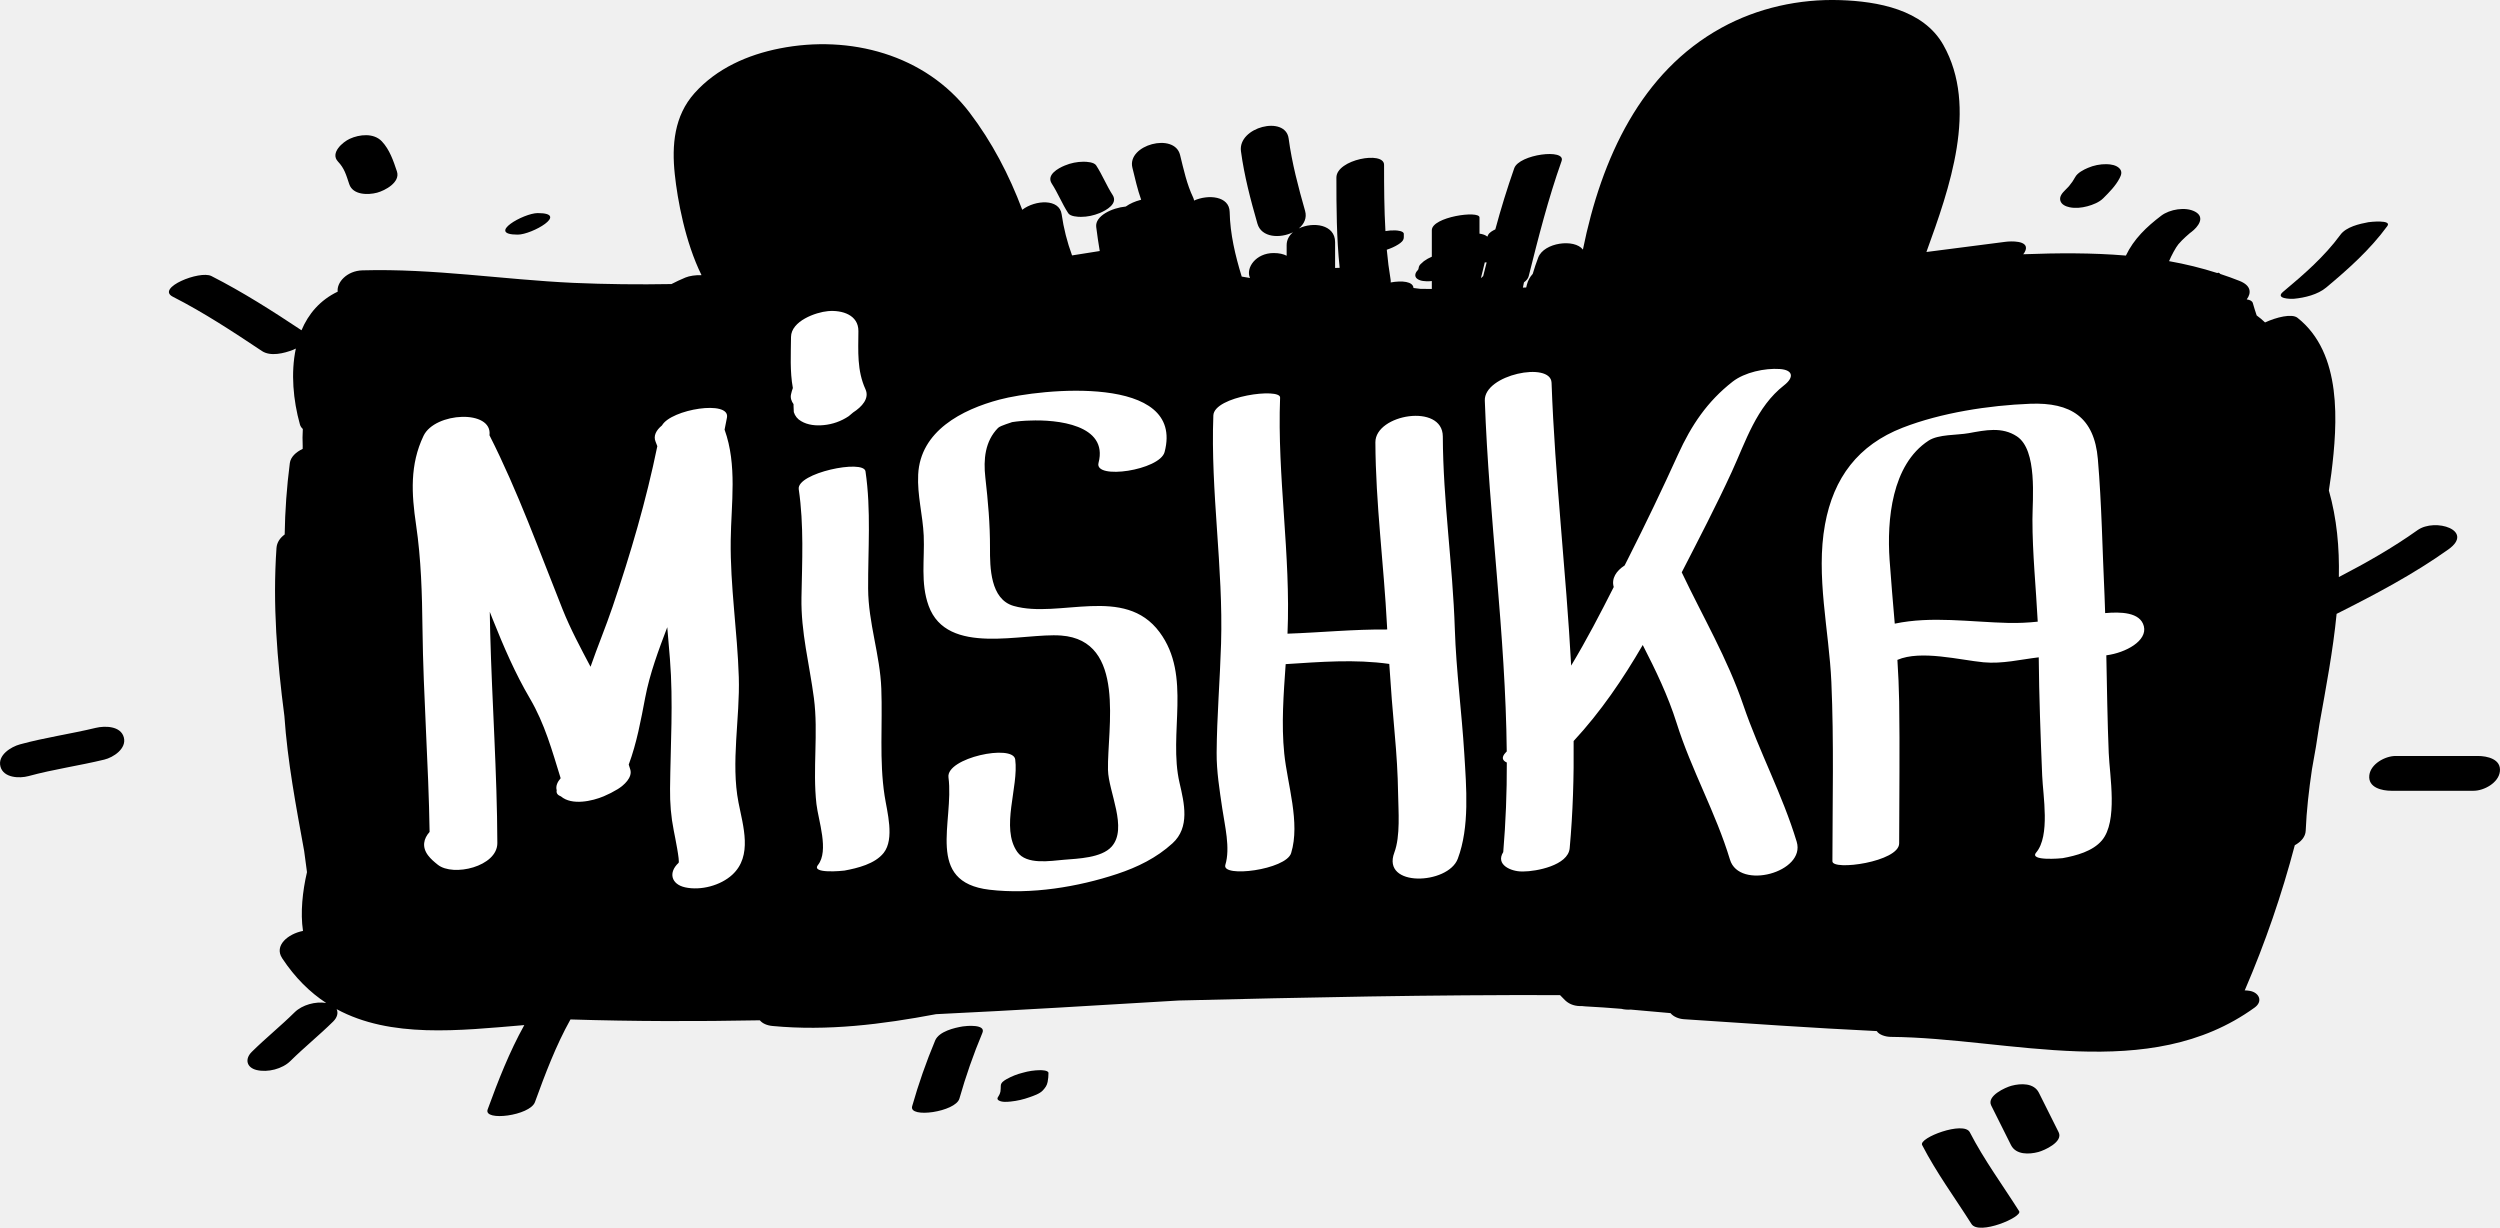
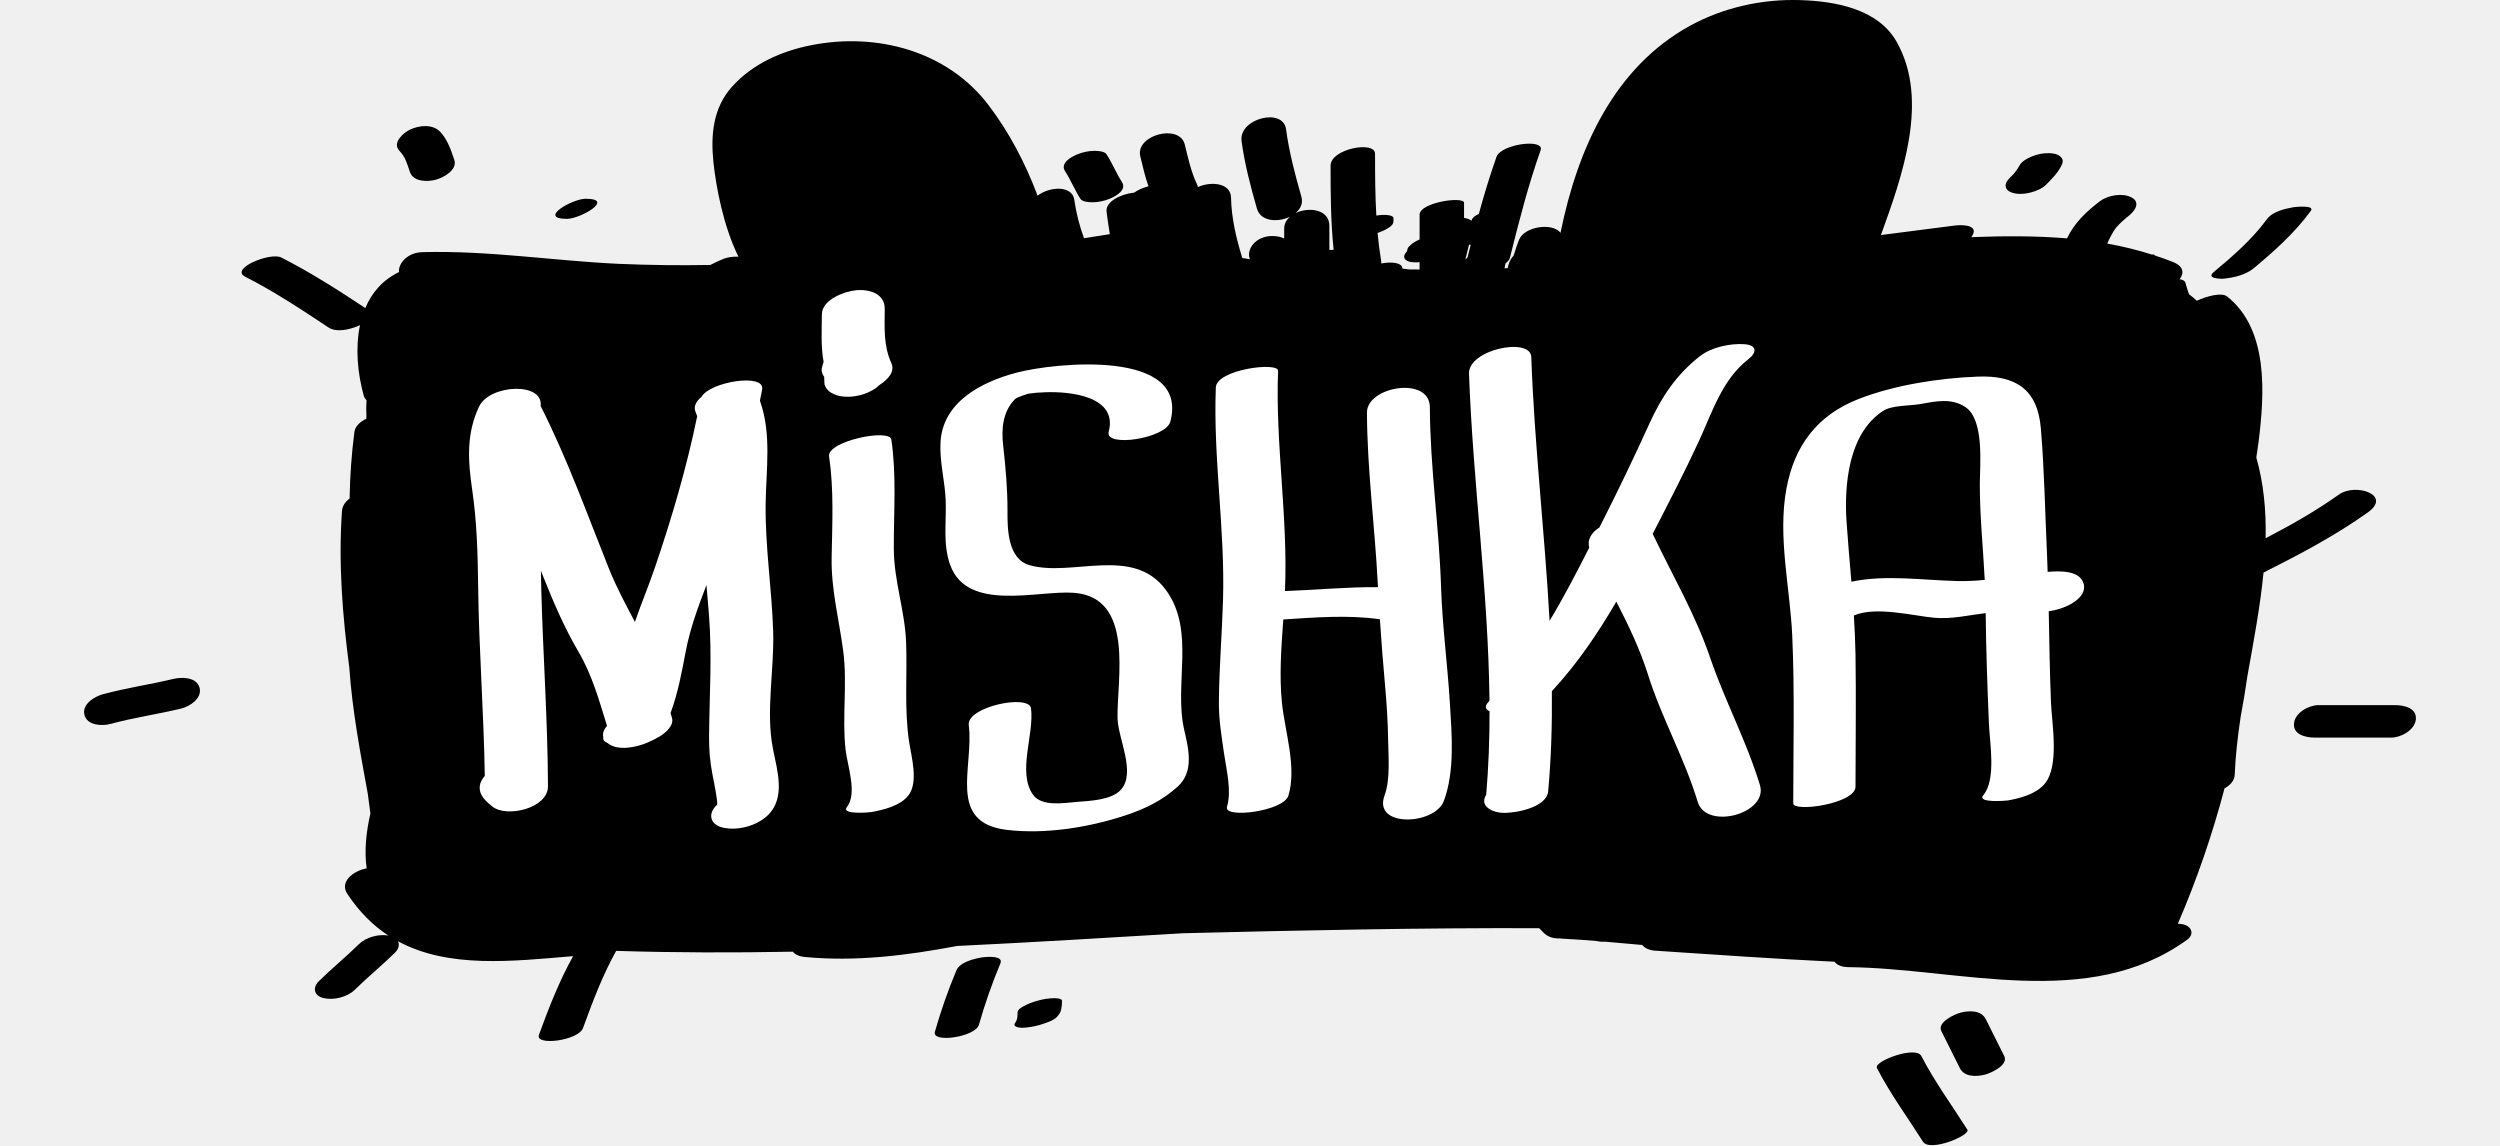
- <svg xmlns="http://www.w3.org/2000/svg" width="148.051" height="72.707" viewBox="0 0 148.051 72.707">
+ <svg xmlns="http://www.w3.org/2000/svg" width="155" height="71" viewBox="0 0 148.051 72.707">
  <path d="M143.165 31.397c-1.481 1.055-3.053 1.942-4.657 2.777.037-1.747-.119-3.465-.591-5.127.051-.333.102-.667.145-1.002.375-3.005.657-7.122-2.003-9.224-.335-.265-1.249-.035-1.922.274a4.64 4.64 0 0 0-.496-.415 14.922 14.922 0 0 1-.229-.735c-.035-.12-.168-.188-.36-.215.285-.383.263-.818-.419-1.092a18.59 18.59 0 0 0-1.143-.413c-.067-.072-.126-.096-.172-.058l-.006.003c-.938-.3-1.893-.533-2.859-.705.138-.331.396-.813.552-1 .132-.157.279-.3.429-.439.062-.057.125-.111.188-.165l.069-.061.084-.062c.38-.288.846-.865.221-1.202-.57-.307-1.507-.142-2.007.238-.863.655-1.626 1.379-2.092 2.361-2.01-.169-4.05-.155-6.079-.078a.757.757 0 0 0 .141-.25c.184-.585-.908-.525-1.188-.488-1.562.205-3.125.407-4.688.604 1.367-3.773 3.083-8.578 1.001-12.264-1.19-2.106-3.906-2.579-6.098-2.652-2.436-.081-4.898.461-7.036 1.636-4.762 2.618-7.11 7.71-8.21 13.138-.497-.657-2.301-.425-2.645.468-.124.32-.229.645-.327.972-.16.174-.282.386-.345.637-.015.056-.027.111-.041.167l-.196.007c.02-.104.041-.207.064-.31.146-.109.247-.232.28-.366.574-2.296 1.156-4.588 1.948-6.82.269-.756-2.511-.399-2.804.426a51.17 51.17 0 0 0-1.12 3.622c-.165.078-.356.187-.425.326-.017.034-.031.07-.047.104-.107-.093-.271-.151-.466-.178v-.959c0-.432-2.823-.034-2.823.757v1.568a2.329 2.329 0 0 0-.472.266l-.19.172a.373.373 0 0 0-.12.245c-.007.026-.013.053-.023.078-.017.022-.032.046-.052.066-.126.128-.184.335-.027.467.19.16.508.167.738.159.048-.002.097-.007.146-.011v.468a75.61 75.61 0 0 1-.675-.006l-.411-.051c-.021-.385-.676-.452-1.351-.328a.524.524 0 0 0-.001-.148 23.602 23.602 0 0 1-.229-1.79c.237-.079.471-.18.68-.313.159-.102.328-.224.328-.43v-.194c0-.18-.412-.204-.499-.208a2.849 2.849 0 0 0-.589.041c-.075-1.305-.081-2.615-.081-3.925 0-.84-2.824-.315-2.823.757 0 1.786.009 3.57.193 5.343a2.477 2.477 0 0 0-.27.009v-1.532c0-1.045-1.297-1.22-2.147-.809.313-.262.489-.622.37-1.039-.403-1.414-.778-2.827-.974-4.287-.188-1.394-3.017-.677-2.824.756.196 1.46.57 2.873.975 4.287.235.828 1.338.889 2.104.51-.227.196-.373.452-.373.76v.63c-.189-.098-.439-.16-.77-.16-1.057 0-1.671.885-1.4 1.477a41.915 41.915 0 0 1-.491-.083c-.382-1.248-.686-2.514-.714-3.83-.02-.942-1.27-1.049-2.108-.672a.571.571 0 0 0-.049-.168c-.385-.804-.567-1.674-.78-2.533-.332-1.35-3.158-.601-2.823.756.157.638.3 1.281.519 1.898l-.056.014c-.3.081-.601.205-.854.387-.832.079-1.828.565-1.752 1.208.058.478.131.953.209 1.427-.546.091-1.092.177-1.639.26a11.905 11.905 0 0 1-.618-2.443c-.131-.924-1.555-.854-2.332-.26-.774-2.062-1.796-4.019-3.122-5.761-2.621-3.439-7.097-4.613-11.242-3.794-1.9.376-3.735 1.184-5.043 2.646-1.21 1.353-1.352 3.089-1.17 4.805.158 1.493.61 4.005 1.584 5.976-.35-.012-.709.041-.949.139-.283.117-.561.248-.833.388a95.043 95.043 0 0 1-5.803-.07c-4.179-.194-8.301-.86-12.497-.742-.923.026-1.534.719-1.465 1.262-1.046.502-1.733 1.315-2.143 2.287-1.732-1.15-3.479-2.266-5.335-3.211-.689-.351-3.3.707-2.285 1.224 1.84.938 3.561 2.072 5.278 3.216.512.341 1.32.133 1.842-.07.03-.012.09-.039.165-.077-.306 1.44-.157 3.067.241 4.493.03.11.093.198.172.27a9.289 9.289 0 0 0-.007 1.015l-.002.165c-.4.189-.712.48-.76.839a37.38 37.38 0 0 0-.305 4.229c-.272.199-.462.469-.485.798-.233 3.345.037 6.652.467 9.95.185 2.694.69 5.344 1.172 7.999.058.416.113.832.167 1.249-.265 1.133-.398 2.395-.237 3.482-.881.171-1.729.866-1.233 1.617.765 1.158 1.644 2.018 2.606 2.649-.633-.103-1.42.11-1.871.555-.818.809-1.715 1.531-2.533 2.339-.429.424-.314.935.289 1.078.651.155 1.516-.06 1.997-.535.817-.808 1.715-1.531 2.533-2.339.248-.245.308-.517.204-.731 3.21 1.735 7.235 1.27 11.114.943-.882 1.589-1.542 3.273-2.17 4.997-.262.719 2.507.373 2.801-.436.61-1.675 1.237-3.343 2.103-4.895 3.741.117 7.479.122 11.215.051.149.182.416.305.746.336 3.27.311 6.489-.096 9.688-.699 4.789-.229 9.577-.525 14.366-.809 7.527-.186 15.056-.346 22.587-.32.1.109.204.215.314.318.272.256.621.345.979.33.062.009.128.016.199.019a69.72 69.72 0 0 1 2.141.145c.156.04.341.059.559.046h.005c.782.067 1.563.14 2.346.208.171.214.497.342.792.361 3.804.25 7.612.522 11.423.703.14.229.536.34.82.343 7.067.06 15.278 2.804 21.558-1.736.501-.362.273-.877-.264-.984a1.992 1.992 0 0 0-.326-.034c.008-.016.018-.03.023-.045a60.72 60.72 0 0 0 2.945-8.552c.365-.198.632-.494.646-.86.049-1.189.188-2.406.371-3.639a63.27 63.27 0 0 0 .441-2.66c.387-2.169.806-4.367 1.018-6.541 2.28-1.147 4.538-2.335 6.622-3.819 1.565-1.117-.784-1.883-1.832-1.137zm-55.33-15.046a1.13 1.13 0 0 0-.134.123c.073-.312.149-.623.228-.934h.111c-.068.27-.138.541-.205.811z" />
  <path d="M63.261 12.626c.127.196.562.217.753.217.377.001.759-.083 1.106-.225.404-.166 1.101-.559.77-1.07-.363-.562-.609-1.19-.975-1.754-.127-.196-.562-.217-.754-.217a2.914 2.914 0 0 0-1.105.226c-.404.165-1.101.558-.77 1.069.363.562.61 1.191.975 1.754zm-42.578-1.719c.216.647 1.111.647 1.648.504.472-.127 1.39-.616 1.175-1.26-.208-.624-.433-1.293-.893-1.78-.479-.507-1.324-.417-1.902-.151-.412.19-1.177.838-.695 1.349.382.405.478.772.667 1.338zm9.977 2.988c.843 0 3.073-1.276 1.186-1.276-.843 0-3.074 1.276-1.186 1.276zm91.902-1.621c.346.072.717.032 1.055-.059.321-.086.7-.234.941-.477.355-.355.728-.729.962-1.178.104-.198.174-.399-.005-.587-.188-.197-.507-.245-.763-.251a2.695 2.695 0 0 0-1.106.22c-.252.106-.621.294-.756.553a2.964 2.964 0 0 1-.351.513l-.023.027a.578.578 0 0 0-.028.032c-.064.067-.13.133-.195.199-.158.158-.346.365-.279.614.063.241.333.349.548.394zm13.299 5.418c.631-.061 1.395-.246 1.894-.662 1.319-1.102 2.603-2.248 3.623-3.642.288-.393-1.049-.243-1.118-.23-.534.099-1.316.276-1.661.746-.949 1.296-2.164 2.349-3.391 3.374-.498.415.441.434.653.414zm10.879 27.077h-4.872c-.616 0-1.475.468-1.556 1.139-.09.739.754.922 1.304.922h4.871c.617 0 1.475-.468 1.557-1.139.09-.739-.754-.922-1.304-.922zM57.021 60.784c-.498.08-1.412.296-1.639.831a34.65 34.65 0 0 0-1.364 3.897c-.211.733 2.571.333 2.798-.451a34.575 34.575 0 0 1 1.363-3.897c.222-.527-.966-.412-1.158-.38zm4.581 2.591a3.893 3.893 0 0 0-1.029.152 3.87 3.87 0 0 0-.968.383c-.141.084-.338.2-.338.39a3.075 3.075 0 0 1-.021.346.755.755 0 0 1-.113.272c-.064.082-.108.179.018.253.196.114.502.083.712.062a4.713 4.713 0 0 0 1.099-.252c.243-.085.613-.207.795-.407.149-.164.241-.286.284-.501.035-.177.05-.349.05-.529-.001-.166-.422-.168-.489-.169zm55.05 3.676c-.354-.686-3.043.331-2.823.757.844 1.638 1.939 3.122 2.923 4.677.436.689 3.04-.414 2.823-.757-.982-1.554-2.079-3.039-2.923-4.677zm4.092-2.338c-.294-.588-1.067-.563-1.624-.414-.35.094-1.485.598-1.199 1.17l1.169 2.339c.294.588 1.068.562 1.624.414.35-.094 1.486-.598 1.199-1.171l-1.169-2.338zM5.668 43.105c-1.486.359-3.006.571-4.481.975-.537.146-1.342.641-1.16 1.318.181.675 1.128.709 1.664.562 1.476-.403 2.995-.615 4.482-.975.541-.13 1.338-.651 1.16-1.318-.185-.685-1.124-.692-1.665-.562z" />
  <path d="M43.752 40.106c-.083-2.707-.514-5.396-.479-8.108.028-2.194.393-4.45-.363-6.554.047-.239.097-.477.141-.717.195-1.055-3.3-.497-3.849.468-.346.283-.523.621-.377.965.037.087.069.175.102.263-.662 3.233-1.584 6.364-2.645 9.498-.406 1.199-.896 2.37-1.31 3.565-.587-1.114-1.181-2.214-1.658-3.408-1.386-3.464-2.636-6.965-4.326-10.299.192-1.543-3.232-1.381-3.907.032-.816 1.709-.711 3.434-.442 5.262.303 2.061.356 4.086.381 6.167.048 4.012.361 8.016.421 12.027-.357.397-.466.889-.092 1.388.163.217.365.385.576.554.913.73 3.533.108 3.528-1.283-.014-4.16-.314-8.312-.424-12.471a99.221 99.221 0 0 1-.024-1.222l.173.438c.646 1.618 1.322 3.191 2.205 4.696.876 1.491 1.315 3.092 1.819 4.719-.19.219-.305.467-.234.715-.04.181.071.294.253.363.645.552 1.858.277 2.532-.007.29-.122.566-.263.834-.427.348-.215.891-.686.735-1.17l-.088-.281c.475-1.281.716-2.612.975-3.965.275-1.441.789-2.805 1.307-4.171.053.625.107 1.249.157 1.872.206 2.577.033 5.118.008 7.696-.009.854.054 1.648.221 2.484.068.345.37 1.824.283 1.904-.617.57-.438 1.268.389 1.45.923.203 2.1-.106 2.795-.749 1.209-1.117.638-2.871.364-4.28-.46-2.362.093-5.008.019-7.414zm8.44.682c-.074-2.007-.771-3.897-.781-5.925-.011-2.327.183-4.635-.156-6.949-.107-.732-4.093.101-3.953 1.059.312 2.129.199 4.268.161 6.412-.037 2.063.472 3.934.737 5.958.271 2.073-.085 4.195.15 6.271.11.971.758 2.768.09 3.612-.424.537 1.482.345 1.568.33.775-.143 1.809-.395 2.324-1.048.659-.835.198-2.448.054-3.387-.32-2.08-.115-4.236-.194-6.333zm16.479-3.35c-2.081-2.809-5.943-.787-8.64-1.554-1.39-.396-1.407-2.292-1.403-3.428.004-1.439-.115-2.757-.276-4.184-.119-1.061-.024-2.14.753-2.93.143-.146.866-.339.817-.342a8.098 8.098 0 0 1 1.077-.094c1.562-.067 4.654.234 4.056 2.506-.269 1.019 3.629.435 3.913-.643 1.224-4.64-7.352-3.749-9.774-3.106-2.231.592-4.692 1.862-4.819 4.438-.062 1.23.274 2.401.328 3.62.061 1.403-.2 2.802.291 4.155 1.092 3.01 5.57 1.59 7.849 1.761 3.88.29 2.722 5.519 2.772 7.955.027 1.3 1.192 3.461.213 4.549-.601.668-2 .706-2.817.774-.821.069-2.221.315-2.768-.465-1.002-1.431.093-3.834-.121-5.474-.122-.933-4.104-.096-3.953 1.059.346 2.651-1.412 6.2 2.424 6.655 2.464.293 5.238-.162 7.568-.936 1.207-.4 2.328-.951 3.272-1.81 1.045-.949.701-2.369.421-3.579-.682-2.943.739-6.333-1.183-8.927zm17.484-.19c-.122-3.812-.696-7.582-.711-11.4-.009-1.989-4-1.317-3.993.346.015 3.641.501 7.232.688 10.862l.012.223c-1.967-.018-3.934.179-5.905.248.203-4.675-.617-9.311-.438-13.983.022-.587-3.909-.091-3.953 1.059-.172 4.516.593 8.997.457 13.514-.064 2.155-.247 4.303-.262 6.46-.008 1.105.173 2.204.332 3.293.147 1.008.488 2.352.183 3.349-.238.779 3.594.293 3.897-.701.55-1.794-.224-4.076-.408-5.892-.177-1.74-.04-3.53.084-5.296 2.048-.131 4.096-.3 6.135-.012.091 1.391.197 2.779.325 4.172.106 1.168.181 2.334.198 3.507.016 1.028.143 2.519-.223 3.492-.78 2.075 3.179 1.906 3.757.368.71-1.887.507-4.237.386-6.22-.151-2.468-.481-4.92-.561-7.389zm17.087 4.514c-.948-2.783-2.395-5.224-3.649-7.868 1.01-1.967 2.036-3.935 2.959-5.942.838-1.824 1.459-3.854 3.107-5.139.579-.451.555-.904-.258-.96-.883-.061-2.083.194-2.795.749-1.498 1.168-2.448 2.587-3.229 4.307a162.468 162.468 0 0 1-2.94 6.13c-.074.149-.15.298-.226.448-.494.318-.792.769-.645 1.277-.798 1.578-1.614 3.146-2.521 4.653-.302-5.584-.963-11.162-1.161-16.751-.045-1.281-4.007-.484-3.953 1.059.246 6.93 1.23 13.845 1.299 20.775l-.049.051c-.303.311-.191.498.053.606a61.474 61.474 0 0 1-.211 5.303c-.477.752.467 1.149 1.094 1.149h.098c.746 0 2.649-.353 2.742-1.376.193-2.119.254-4.234.234-6.349 1.605-1.731 2.916-3.663 4.093-5.687.766 1.494 1.495 3 2.007 4.625.868 2.766 2.32 5.308 3.159 8.087.55 1.822 4.497.745 3.952-1.059-.839-2.778-2.225-5.345-3.16-8.088zm23.718-4.677c-.212-.84-1.385-.857-2.292-.777-.013-.338-.021-.677-.036-1.016-.127-2.686-.168-5.428-.396-8.105-.211-2.479-1.599-3.368-4.008-3.276-2.438.093-5.277.532-7.55 1.416-2.632 1.023-4.096 2.961-4.601 5.733-.555 3.041.242 6.275.377 9.331.155 3.535.066 7.078.062 10.614 0 .579 3.952.031 3.953-1.059.003-2.801.043-5.602 0-8.402a53.08 53.08 0 0 0-.104-2.466c1.382-.599 3.721.013 5.097.143 1.117.105 2.188-.167 3.273-.294.021 2.333.108 4.678.204 7.008.049 1.194.481 3.563-.356 4.552-.44.521 1.493.347 1.568.333.801-.147 1.777-.404 2.324-1.05.958-1.13.46-3.824.405-5.173-.079-1.928-.103-3.859-.143-5.789 1.166-.152 2.44-.865 2.223-1.723zm-14.752-.152c-.104-1.257-.219-2.513-.306-3.777-.161-2.352.118-5.634 2.31-7.062.587-.383 1.691-.317 2.377-.442.979-.177 1.974-.393 2.855.192 1.221.81.92 3.69.918 4.913-.002 2.024.21 4.038.313 6.058a13.82 13.82 0 0 1-1.698.077c-2.307-.055-4.584-.418-6.769.041zM48.771 25.176a3.193 3.193 0 0 0 1.49-.529l.26-.219c.524-.338.979-.834.734-1.373-.509-1.115-.428-2.251-.42-3.445.007-.966-.972-1.257-1.797-1.185-.729.064-2.188.586-2.194 1.534-.007 1.002-.072 2.034.11 3.02-.049.113-.075.241-.105.358-.056.214.016.424.144.595l.002.135.015.338a.908.908 0 0 0 .433.535c.39.236.884.279 1.328.236z" fill="#FFF" />
</svg>
